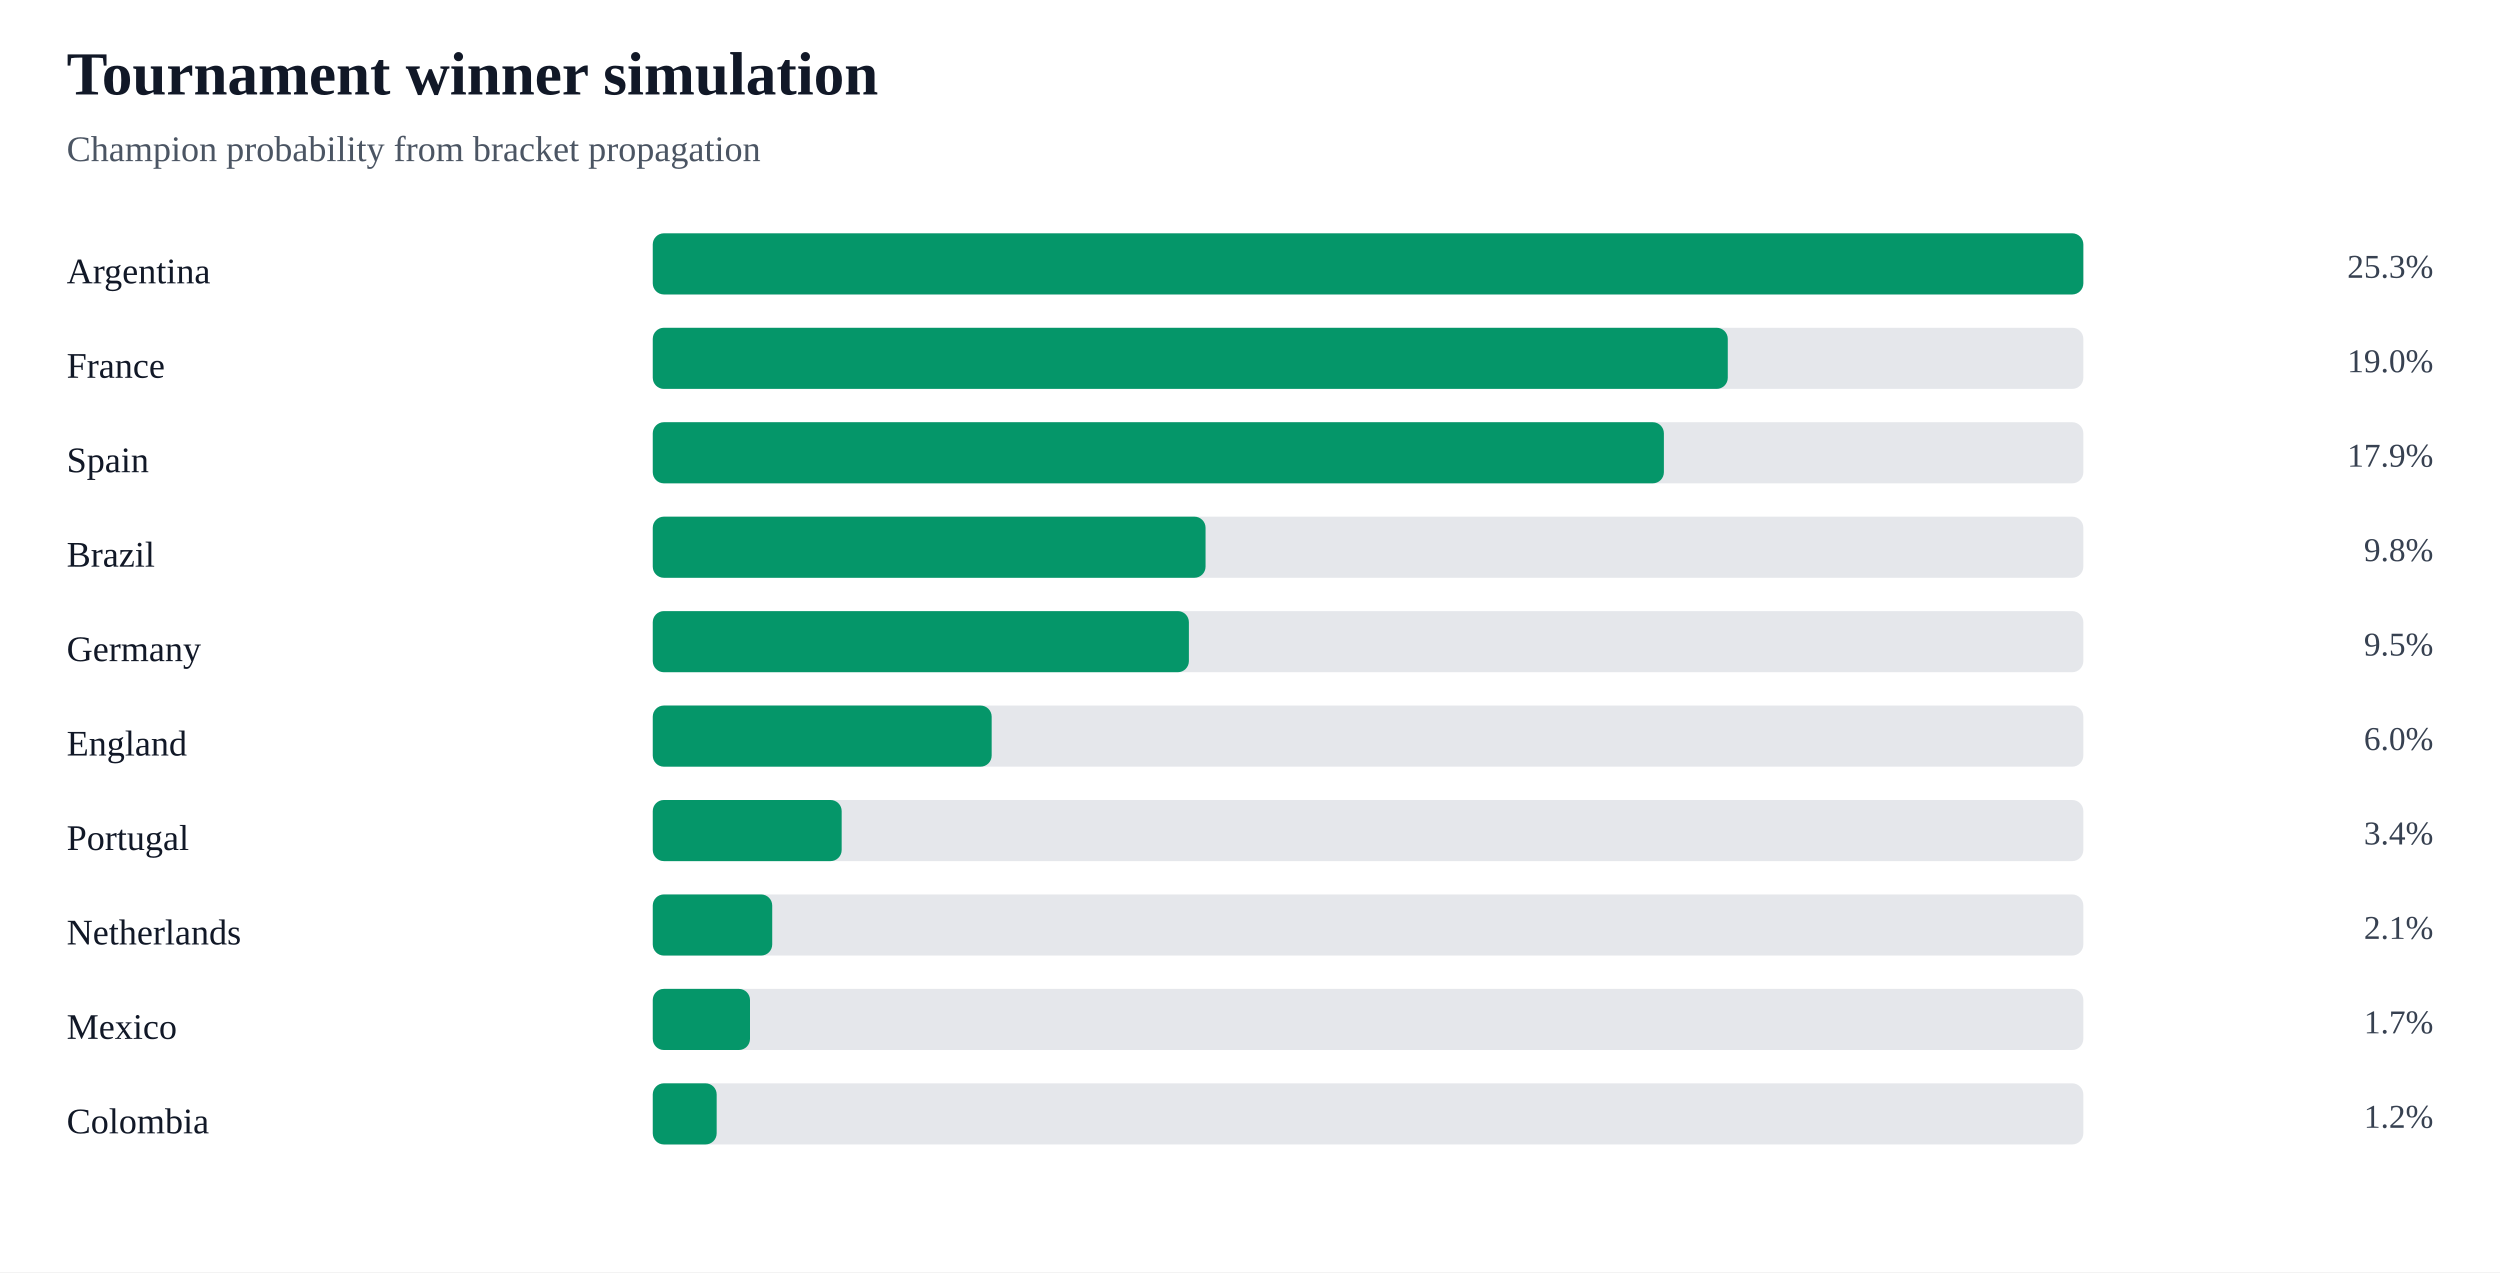
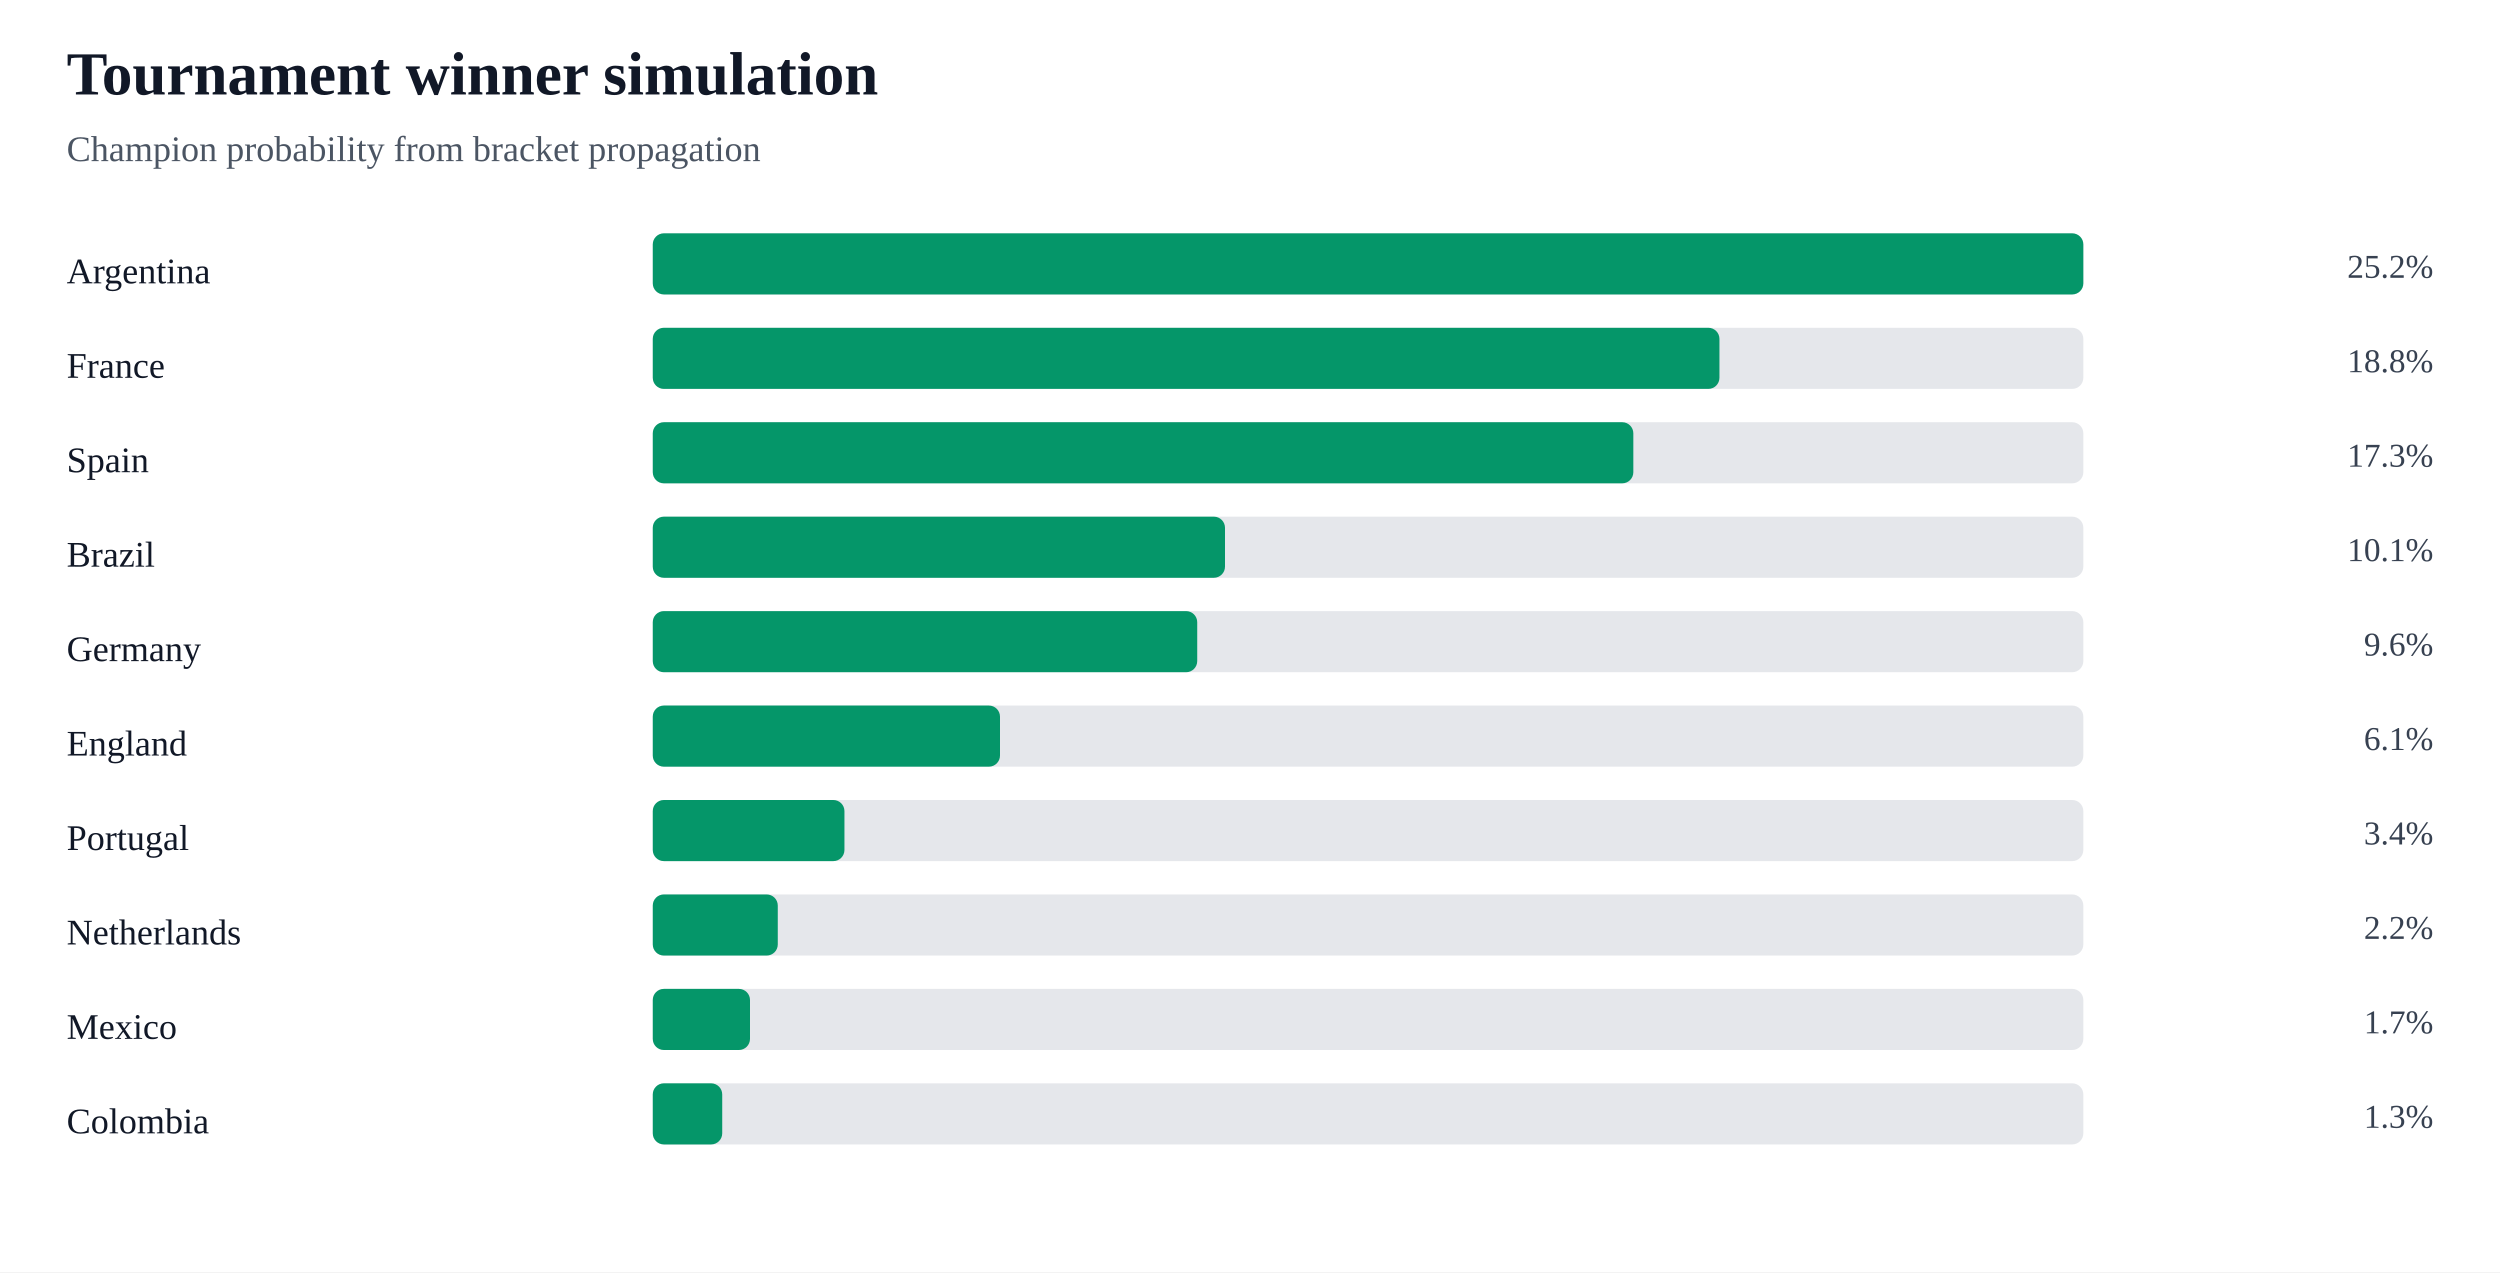
<svg xmlns="http://www.w3.org/2000/svg" width="900" height="458" viewBox="0 0 900 458" role="img">
  <rect width="100%" height="100%" fill="#ffffff" />
  <text x="24" y="34" font-size="22" font-weight="700" fill="#111827">Tournament winner simulation</text>
  <text x="24" y="58" font-size="13" fill="#4b5563">Champion probability from bracket propagation</text>
  <text x="24" y="102" font-size="13" fill="#111827">Argentina</text>
  <rect x="235" y="84" width="515" height="22" rx="4" fill="#e5e7eb" />
  <rect x="235" y="84" width="515" height="22" rx="4" fill="#059669" />
-   <text x="876" y="100" text-anchor="end" font-size="12" fill="#374151">25.3%</text>
+   <text x="876" y="100" text-anchor="end" font-size="12" fill="#374151">25.2%</text>
  <text x="24" y="136" font-size="13" fill="#111827">France</text>
  <rect x="235" y="118" width="515" height="22" rx="4" fill="#e5e7eb" />
-   <rect x="235" y="118" width="387" height="22" rx="4" fill="#059669" />
-   <text x="876" y="134" text-anchor="end" font-size="12" fill="#374151">19.0%</text>
+   <rect x="235" y="118" width="384" height="22" rx="4" fill="#059669" />
+   <text x="876" y="134" text-anchor="end" font-size="12" fill="#374151">18.8%</text>
  <text x="24" y="170" font-size="13" fill="#111827">Spain</text>
  <rect x="235" y="152" width="515" height="22" rx="4" fill="#e5e7eb" />
-   <rect x="235" y="152" width="364" height="22" rx="4" fill="#059669" />
-   <text x="876" y="168" text-anchor="end" font-size="12" fill="#374151">17.9%</text>
+   <rect x="235" y="152" width="353" height="22" rx="4" fill="#059669" />
+   <text x="876" y="168" text-anchor="end" font-size="12" fill="#374151">17.3%</text>
  <text x="24" y="204" font-size="13" fill="#111827">Brazil</text>
  <rect x="235" y="186" width="515" height="22" rx="4" fill="#e5e7eb" />
-   <rect x="235" y="186" width="199" height="22" rx="4" fill="#059669" />
-   <text x="876" y="202" text-anchor="end" font-size="12" fill="#374151">9.8%</text>
+   <rect x="235" y="186" width="206" height="22" rx="4" fill="#059669" />
+   <text x="876" y="202" text-anchor="end" font-size="12" fill="#374151">10.1%</text>
  <text x="24" y="238" font-size="13" fill="#111827">Germany</text>
  <rect x="235" y="220" width="515" height="22" rx="4" fill="#e5e7eb" />
-   <rect x="235" y="220" width="193" height="22" rx="4" fill="#059669" />
-   <text x="876" y="236" text-anchor="end" font-size="12" fill="#374151">9.5%</text>
+   <rect x="235" y="220" width="196" height="22" rx="4" fill="#059669" />
+   <text x="876" y="236" text-anchor="end" font-size="12" fill="#374151">9.6%</text>
  <text x="24" y="272" font-size="13" fill="#111827">England</text>
  <rect x="235" y="254" width="515" height="22" rx="4" fill="#e5e7eb" />
-   <rect x="235" y="254" width="122" height="22" rx="4" fill="#059669" />
-   <text x="876" y="270" text-anchor="end" font-size="12" fill="#374151">6.0%</text>
+   <rect x="235" y="254" width="125" height="22" rx="4" fill="#059669" />
+   <text x="876" y="270" text-anchor="end" font-size="12" fill="#374151">6.1%</text>
  <text x="24" y="306" font-size="13" fill="#111827">Portugal</text>
  <rect x="235" y="288" width="515" height="22" rx="4" fill="#e5e7eb" />
-   <rect x="235" y="288" width="68" height="22" rx="4" fill="#059669" />
+   <rect x="235" y="288" width="69" height="22" rx="4" fill="#059669" />
  <text x="876" y="304" text-anchor="end" font-size="12" fill="#374151">3.4%</text>
  <text x="24" y="340" font-size="13" fill="#111827">Netherlands</text>
  <rect x="235" y="322" width="515" height="22" rx="4" fill="#e5e7eb" />
-   <rect x="235" y="322" width="43" height="22" rx="4" fill="#059669" />
-   <text x="876" y="338" text-anchor="end" font-size="12" fill="#374151">2.1%</text>
+   <rect x="235" y="322" width="45" height="22" rx="4" fill="#059669" />
+   <text x="876" y="338" text-anchor="end" font-size="12" fill="#374151">2.2%</text>
  <text x="24" y="374" font-size="13" fill="#111827">Mexico</text>
  <rect x="235" y="356" width="515" height="22" rx="4" fill="#e5e7eb" />
  <rect x="235" y="356" width="35" height="22" rx="4" fill="#059669" />
  <text x="876" y="372" text-anchor="end" font-size="12" fill="#374151">1.7%</text>
  <text x="24" y="408" font-size="13" fill="#111827">Colombia</text>
  <rect x="235" y="390" width="515" height="22" rx="4" fill="#e5e7eb" />
-   <rect x="235" y="390" width="23" height="22" rx="4" fill="#059669" />
-   <text x="876" y="406" text-anchor="end" font-size="12" fill="#374151">1.2%</text>
+   <rect x="235" y="390" width="25" height="22" rx="4" fill="#059669" />
+   <text x="876" y="406" text-anchor="end" font-size="12" fill="#374151">1.3%</text>
</svg>
